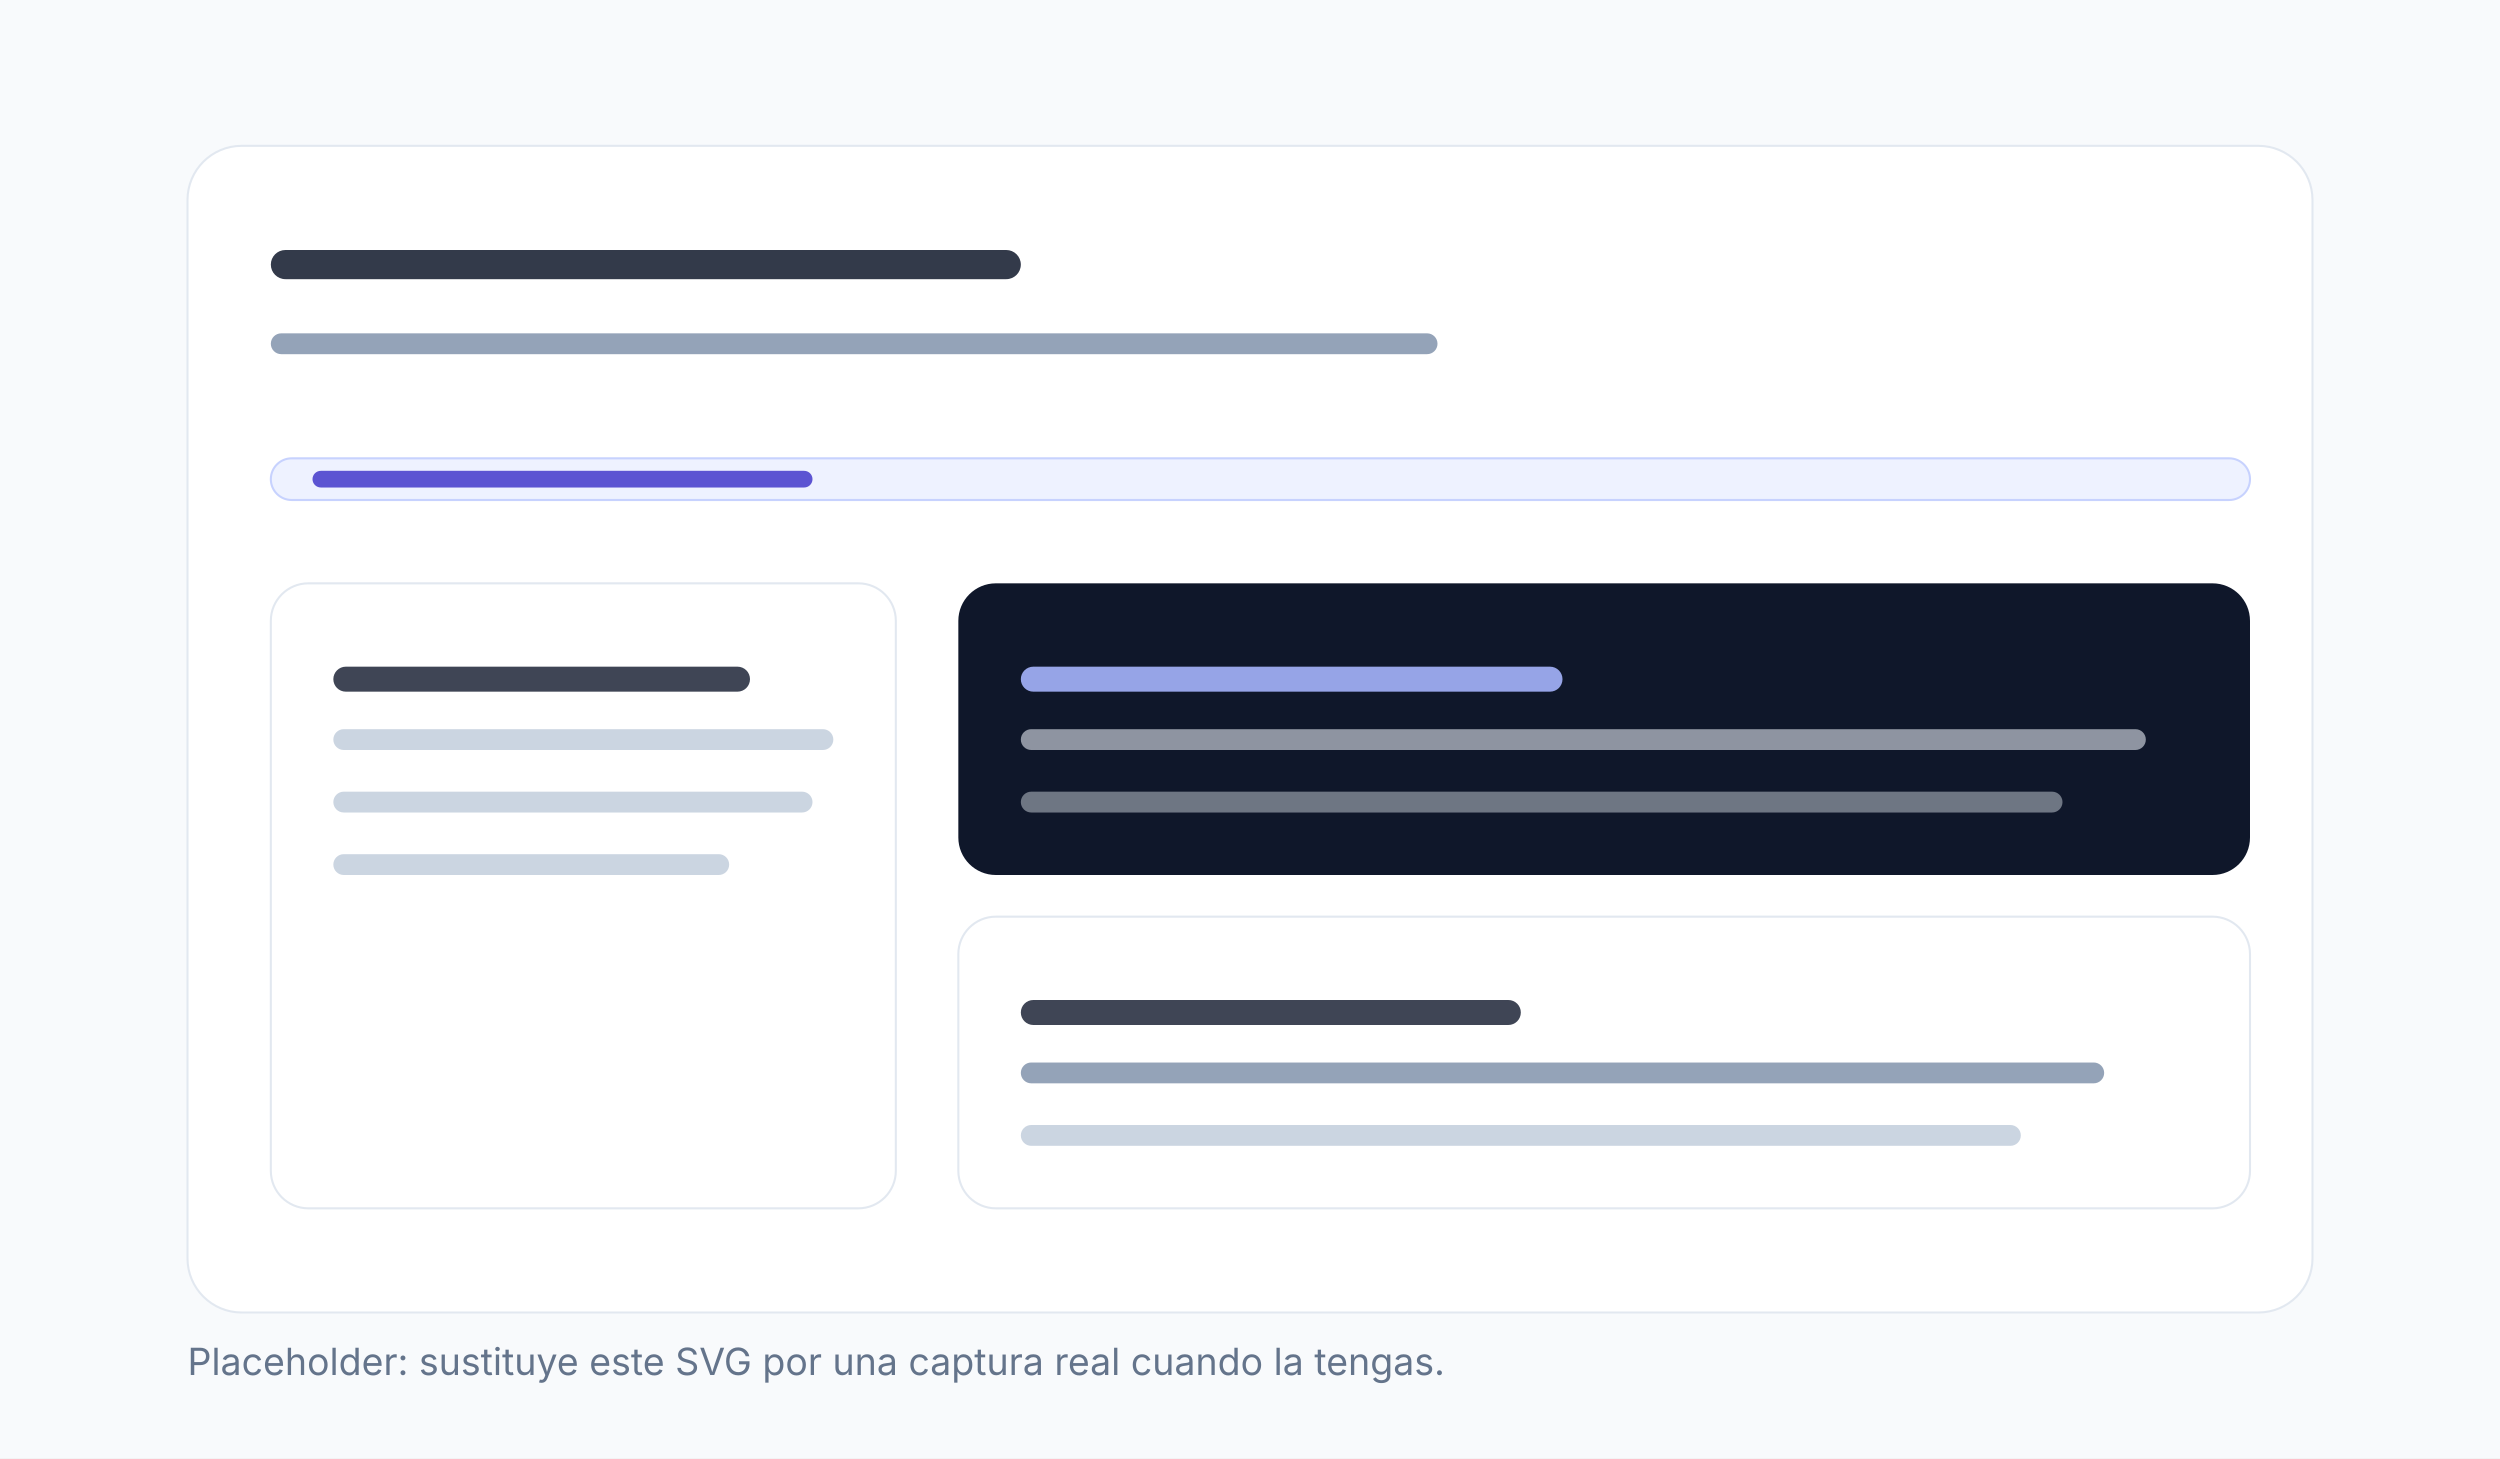
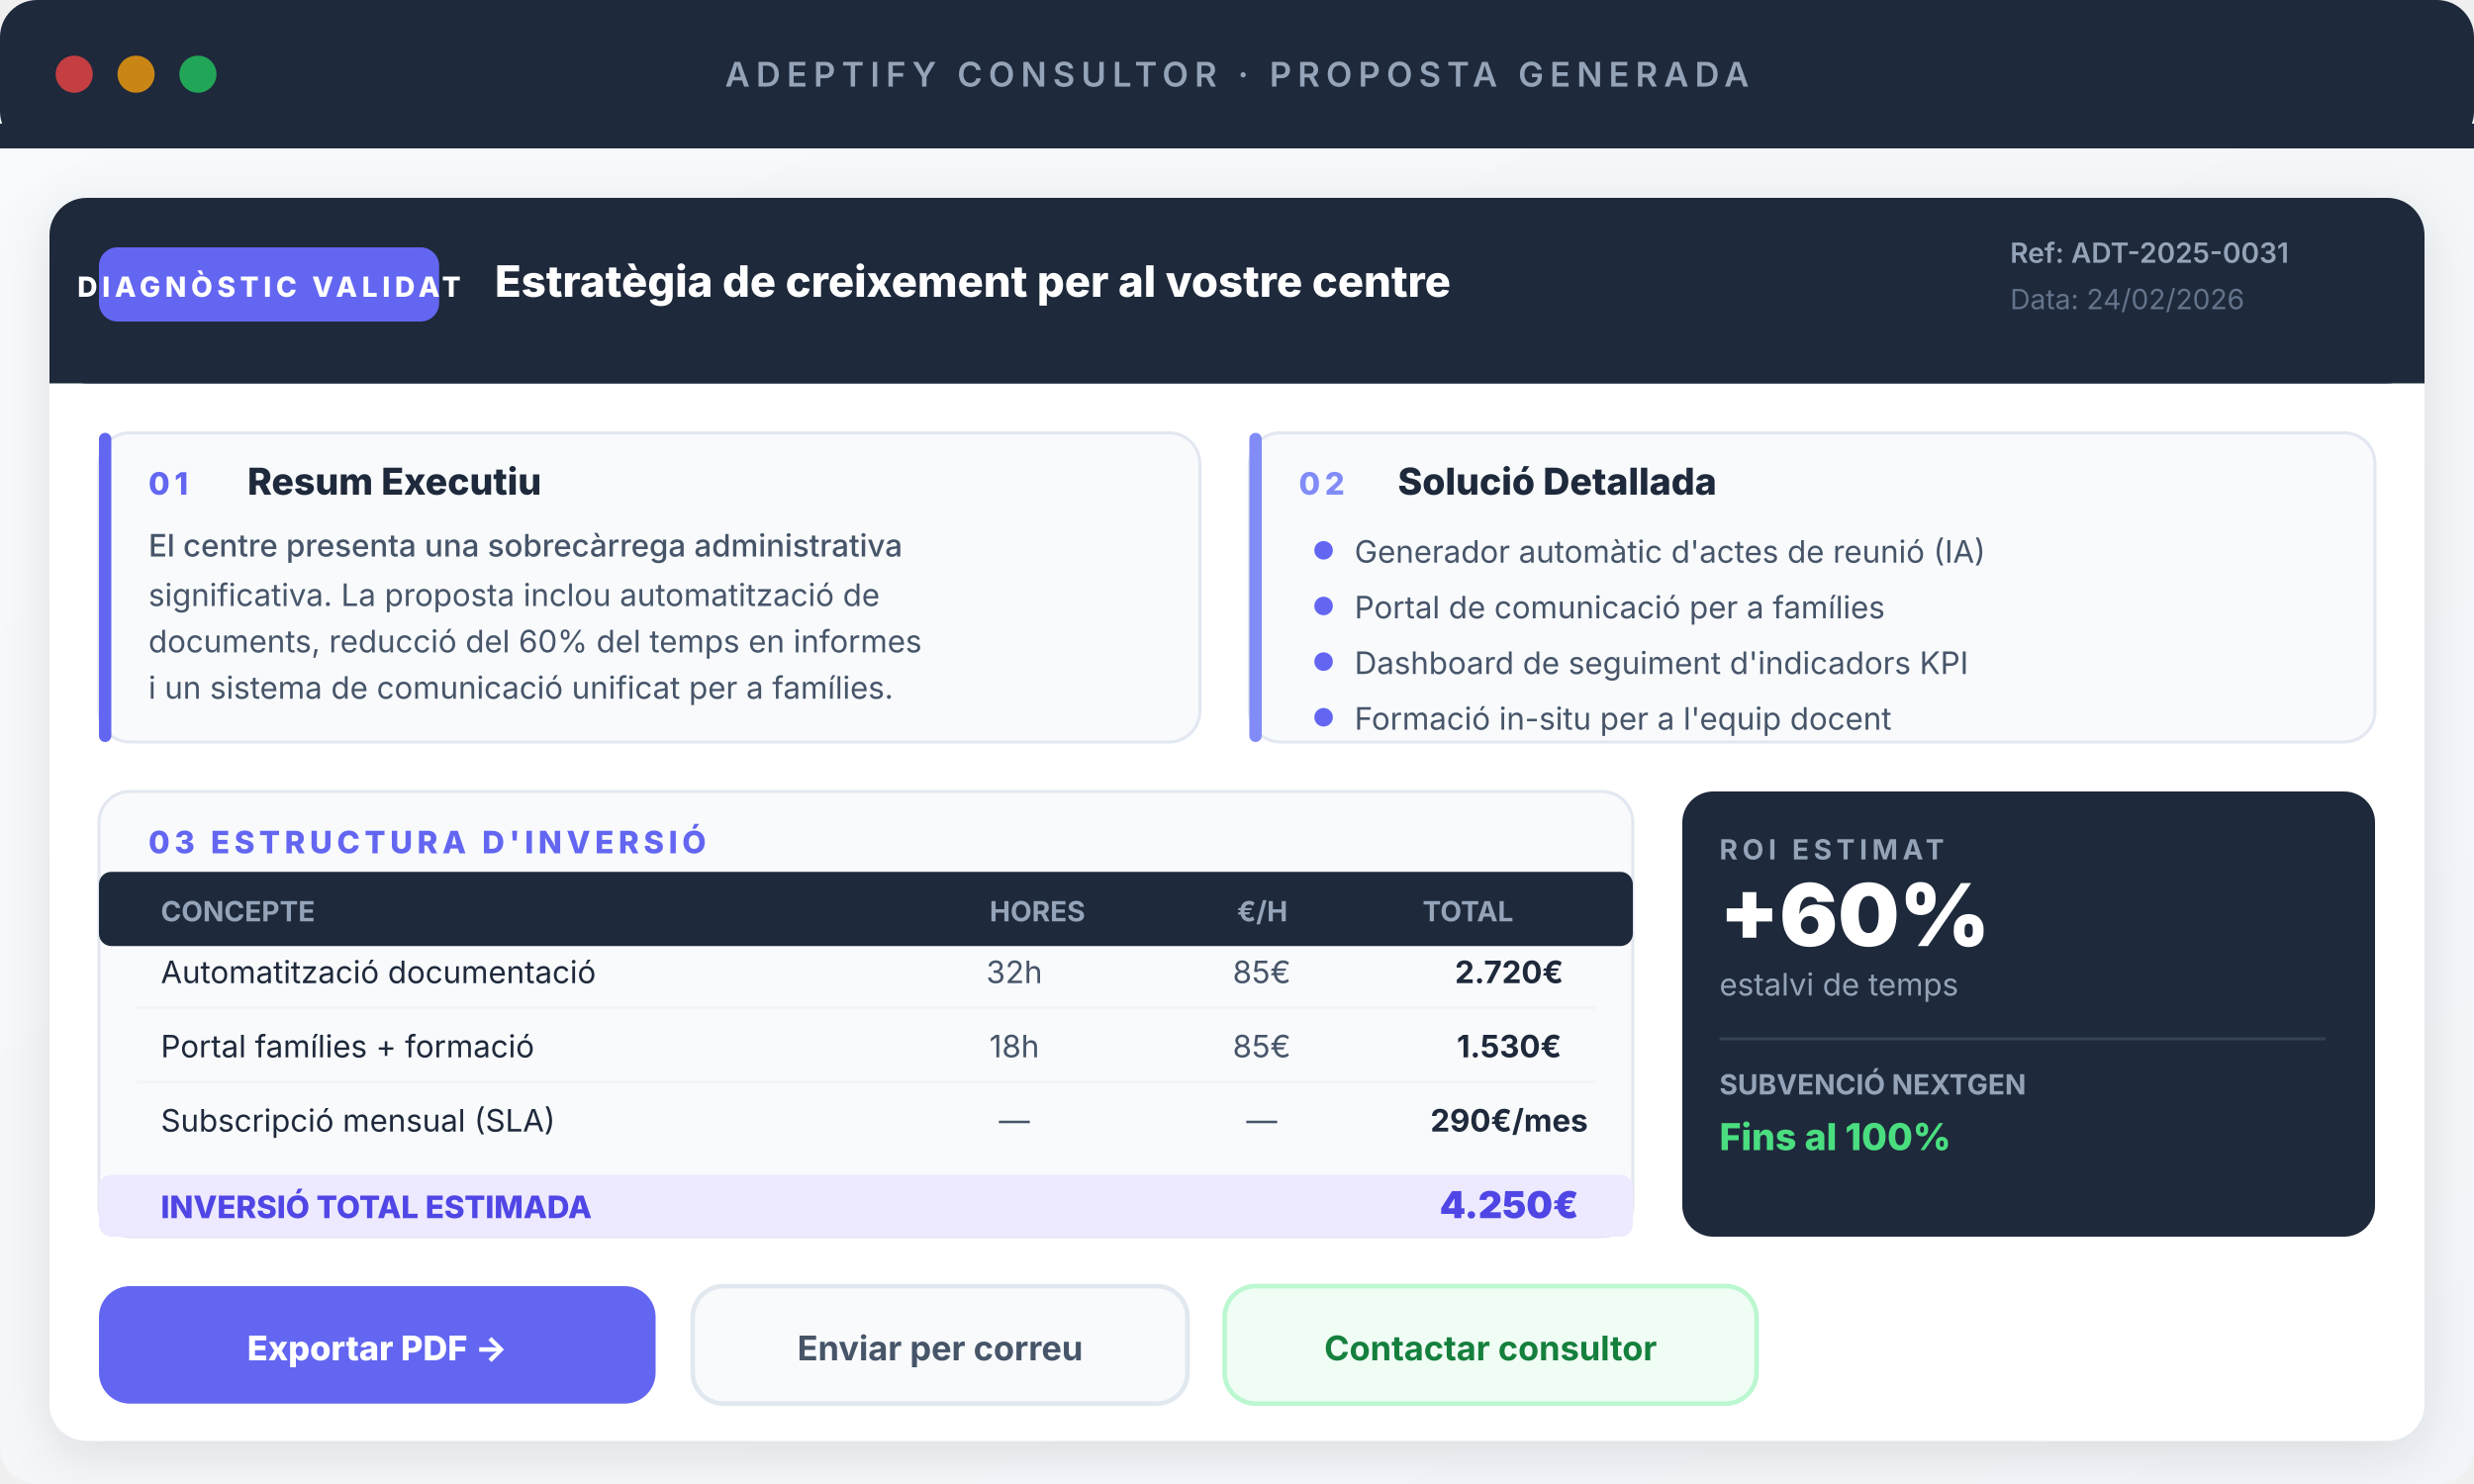
- <svg xmlns="http://www.w3.org/2000/svg" width="1200" height="700" viewBox="0 0 1200 700">
-   <rect width="1200" height="700" fill="#f8fafc" />
-   <rect x="90" y="70" width="1020" height="560" rx="26" fill="#ffffff" stroke="#e2e8f0" />
-   <rect x="130" y="120" width="360" height="14" rx="7" fill="#0f172a" opacity="0.85" />
-   <rect x="130" y="160" width="560" height="10" rx="5" fill="#94a3b8" />
-   <rect x="130" y="220" width="950" height="20" rx="10" fill="#eef2ff" stroke="#c7d2fe" />
-   <rect x="150" y="226" width="240" height="8" rx="4" fill="#4338ca" opacity="0.85" />
-   <rect x="130" y="280" width="300" height="300" rx="18" fill="#ffffff" stroke="#e2e8f0" />
-   <rect x="160" y="320" width="200" height="12" rx="6" fill="#0f172a" opacity="0.8" />
-   <rect x="160" y="350" width="240" height="10" rx="5" fill="#cbd5e1" />
-   <rect x="160" y="380" width="230" height="10" rx="5" fill="#cbd5e1" />
-   <rect x="160" y="410" width="190" height="10" rx="5" fill="#cbd5e1" />
-   <rect x="460" y="280" width="620" height="140" rx="18" fill="#0f172a" />
-   <rect x="490" y="320" width="260" height="12" rx="6" fill="#a5b4fc" opacity="0.9" />
-   <rect x="490" y="350" width="540" height="10" rx="5" fill="#e2e8f0" opacity="0.6" />
-   <rect x="490" y="380" width="500" height="10" rx="5" fill="#e2e8f0" opacity="0.45" />
-   <rect x="460" y="440" width="620" height="140" rx="18" fill="#ffffff" stroke="#e2e8f0" />
-   <rect x="490" y="480" width="240" height="12" rx="6" fill="#0f172a" opacity="0.8" />
-   <rect x="490" y="510" width="520" height="10" rx="5" fill="#94a3b8" />
-   <rect x="490" y="540" width="480" height="10" rx="5" fill="#cbd5e1" />
-   <text x="90" y="660" font-family="Inter, system-ui, -apple-system, Segoe UI, Roboto" font-size="18" fill="#64748b">Placeholder: sustituye este SVG por una captura real cuando la tengas.</text>
+ <svg xmlns="http://www.w3.org/2000/svg" viewBox="0 0 800 480" font-family="system-ui,-apple-system,sans-serif">
+   <defs>
+     <linearGradient id="bg2" x1="0%" y1="0%" x2="100%" y2="100%">
+       <stop offset="0%" style="stop-color:#f8fafc" />
+       <stop offset="100%" style="stop-color:#f1f5f9" />
+     </linearGradient>
+     <filter id="sh2" x="-5%" y="-5%" width="110%" height="120%">
+       <feDropShadow dx="0" dy="4" stdDeviation="8" flood-color="#0000001a" />
+     </filter>
+   </defs>
+   <rect width="800" height="480" fill="url(#bg2)" rx="12" />
+   <rect width="800" height="48" fill="#1e293b" rx="12" />
+   <rect width="800" height="8" y="40" fill="#1e293b" />
+   <circle cx="24" cy="24" r="6" fill="#ef4444" opacity="0.8" />
+   <circle cx="44" cy="24" r="6" fill="#f59e0b" opacity="0.8" />
+   <circle cx="64" cy="24" r="6" fill="#22c55e" opacity="0.8" />
+   <text x="400" y="28" text-anchor="middle" font-size="11" fill="#94a3b8" font-weight="600" letter-spacing="2">ADEPTIFY CONSULTOR · PROPOSTA GENERADA</text>
+   <rect x="16" y="64" width="768" height="402" fill="white" rx="12" filter="url(#sh2)" />
+   <rect x="16" y="64" width="768" height="60" fill="#1e293b" rx="12" />
+   <rect x="16" y="100" width="768" height="24" fill="#1e293b" />
+   <rect x="32" y="80" width="110" height="24" fill="#6366f1" rx="6" />
+   <text x="87" y="96" text-anchor="middle" font-size="9" fill="white" font-weight="800" letter-spacing="1.5">DIAGNÒSTIC VALIDAT</text>
+   <text x="160" y="96" font-size="14" fill="white" font-weight="800">Estratègia de creixement per al vostre centre</text>
+   <text x="650" y="85" font-size="9" fill="#94a3b8" font-weight="600">Ref: ADT-2025-0031</text>
+   <text x="650" y="100" font-size="9" fill="#64748b">Data: 24/02/2026</text>
+   <rect x="32" y="140" width="356" height="100" fill="#f8fafc" rx="10" stroke="#e2e8f0" stroke-width="1" />
+   <rect x="32" y="140" width="4" height="100" fill="#6366f1" rx="2" />
+   <text x="48" y="160" font-size="10" fill="#6366f1" font-weight="800" letter-spacing="1.5">01</text>
+   <text x="80" y="160" font-size="12" fill="#1e293b" font-weight="800">Resum Executiu</text>
+   <text x="48" y="180" font-size="10" fill="#475569" font-weight="500">El centre presenta una sobrecàrrega administrativa</text>
+   <text x="48" y="196" font-size="10" fill="#475569">significativa. La proposta inclou automatització de</text>
+   <text x="48" y="211" font-size="10" fill="#475569">documents, reducció del 60% del temps en informes</text>
+   <text x="48" y="226" font-size="10" fill="#475569">i un sistema de comunicació unificat per a famílies.</text>
+   <rect x="404" y="140" width="364" height="100" fill="#f8fafc" rx="10" stroke="#e2e8f0" stroke-width="1" />
+   <rect x="404" y="140" width="4" height="100" fill="#818cf8" rx="2" />
+   <text x="420" y="160" font-size="10" fill="#818cf8" font-weight="800" letter-spacing="1.5">02</text>
+   <text x="452" y="160" font-size="12" fill="#1e293b" font-weight="800">Solució Detallada</text>
+   <circle cx="428" cy="178" r="3" fill="#6366f1" />
+   <text x="438" y="182" font-size="10" fill="#475569">Generador automàtic d'actes de reunió (IA)</text>
+   <circle cx="428" cy="196" r="3" fill="#6366f1" />
+   <text x="438" y="200" font-size="10" fill="#475569">Portal de comunicació per a famílies</text>
+   <circle cx="428" cy="214" r="3" fill="#6366f1" />
+   <text x="438" y="218" font-size="10" fill="#475569">Dashboard de seguiment d'indicadors KPI</text>
+   <circle cx="428" cy="232" r="3" fill="#6366f1" />
+   <text x="438" y="236" font-size="10" fill="#475569">Formació in-situ per a l'equip docent</text>
+   <rect x="32" y="256" width="496" height="144" fill="#f8fafc" rx="10" stroke="#e2e8f0" stroke-width="1" />
+   <text x="48" y="276" font-size="10" fill="#6366f1" font-weight="800" letter-spacing="1.5">03  ESTRUCTURA D'INVERSIÓ</text>
+   <rect x="32" y="282" width="496" height="24" fill="#1e293b" rx="4" />
+   <text x="52" y="298" font-size="9" fill="#94a3b8" font-weight="700">CONCEPTE</text>
+   <text x="320" y="298" font-size="9" fill="#94a3b8" font-weight="700">HORES</text>
+   <text x="400" y="298" font-size="9" fill="#94a3b8" font-weight="700">€/H</text>
+   <text x="460" y="298" font-size="9" fill="#94a3b8" font-weight="700">TOTAL</text>
+   <text x="52" y="318" font-size="10" fill="#1e293b">Automatització documentació</text>
+   <text x="328" y="318" font-size="10" fill="#475569" text-anchor="middle">32h</text>
+   <text x="408" y="318" font-size="10" fill="#475569" text-anchor="middle">85€</text>
+   <text x="488" y="318" font-size="10" fill="#1e293b" font-weight="700" text-anchor="middle">2.720€</text>
+   <line x1="44" y1="326" x2="516" y2="326" stroke="#f1f5f9" stroke-width="1" />
+   <text x="52" y="342" font-size="10" fill="#1e293b">Portal famílies + formació</text>
+   <text x="328" y="342" font-size="10" fill="#475569" text-anchor="middle">18h</text>
+   <text x="408" y="342" font-size="10" fill="#475569" text-anchor="middle">85€</text>
+   <text x="488" y="342" font-size="10" fill="#1e293b" font-weight="700" text-anchor="middle">1.530€</text>
+   <line x1="44" y1="350" x2="516" y2="350" stroke="#f1f5f9" stroke-width="1" />
+   <text x="52" y="366" font-size="10" fill="#1e293b">Subscripció mensual (SLA)</text>
+   <text x="328" y="366" font-size="10" fill="#475569" text-anchor="middle">—</text>
+   <text x="408" y="366" font-size="10" fill="#475569" text-anchor="middle">—</text>
+   <text x="488" y="366" font-size="10" fill="#1e293b" font-weight="700" text-anchor="middle">290€/mes</text>
+   <rect x="32" y="380" width="496" height="20" fill="#ede9fe" rx="4" />
+   <text x="52" y="394" font-size="10" fill="#4f46e5" font-weight="800">INVERSIÓ TOTAL ESTIMADA</text>
+   <text x="488" y="394" font-size="12" fill="#4f46e5" font-weight="900" text-anchor="middle">4.250€</text>
+   <rect x="544" y="256" width="224" height="144" fill="#1e293b" rx="10" />
+   <text x="556" y="278" font-size="9" fill="#94a3b8" font-weight="700" letter-spacing="1.5">ROI ESTIMAT</text>
+   <text x="556" y="306" font-size="28" fill="white" font-weight="900">+60%</text>
+   <text x="556" y="322" font-size="10" fill="#94a3b8">estalvi de temps</text>
+   <line x1="556" y1="336" x2="752" y2="336" stroke="#334155" stroke-width="1" />
+   <text x="556" y="354" font-size="9" fill="#94a3b8" font-weight="700">SUBVENCIÓ NEXTGEN</text>
+   <text x="556" y="372" font-size="12" fill="#4ade80" font-weight="800">Fins al 100%</text>
+   <rect x="32" y="416" width="180" height="38" fill="#6366f1" rx="10" />
+   <text x="122" y="440" text-anchor="middle" font-size="11" fill="white" font-weight="800">Exportar PDF →</text>
+   <rect x="224" y="416" width="160" height="38" fill="#f8fafc" rx="10" stroke="#e2e8f0" stroke-width="1.5" />
+   <text x="304" y="440" text-anchor="middle" font-size="11" fill="#475569" font-weight="700">Enviar per correu</text>
+   <rect x="396" y="416" width="172" height="38" fill="#f0fdf4" rx="10" stroke="#bbf7d0" stroke-width="1.5" />
+   <text x="482" y="440" text-anchor="middle" font-size="11" fill="#15803d" font-weight="700">Contactar consultor</text>
</svg>
